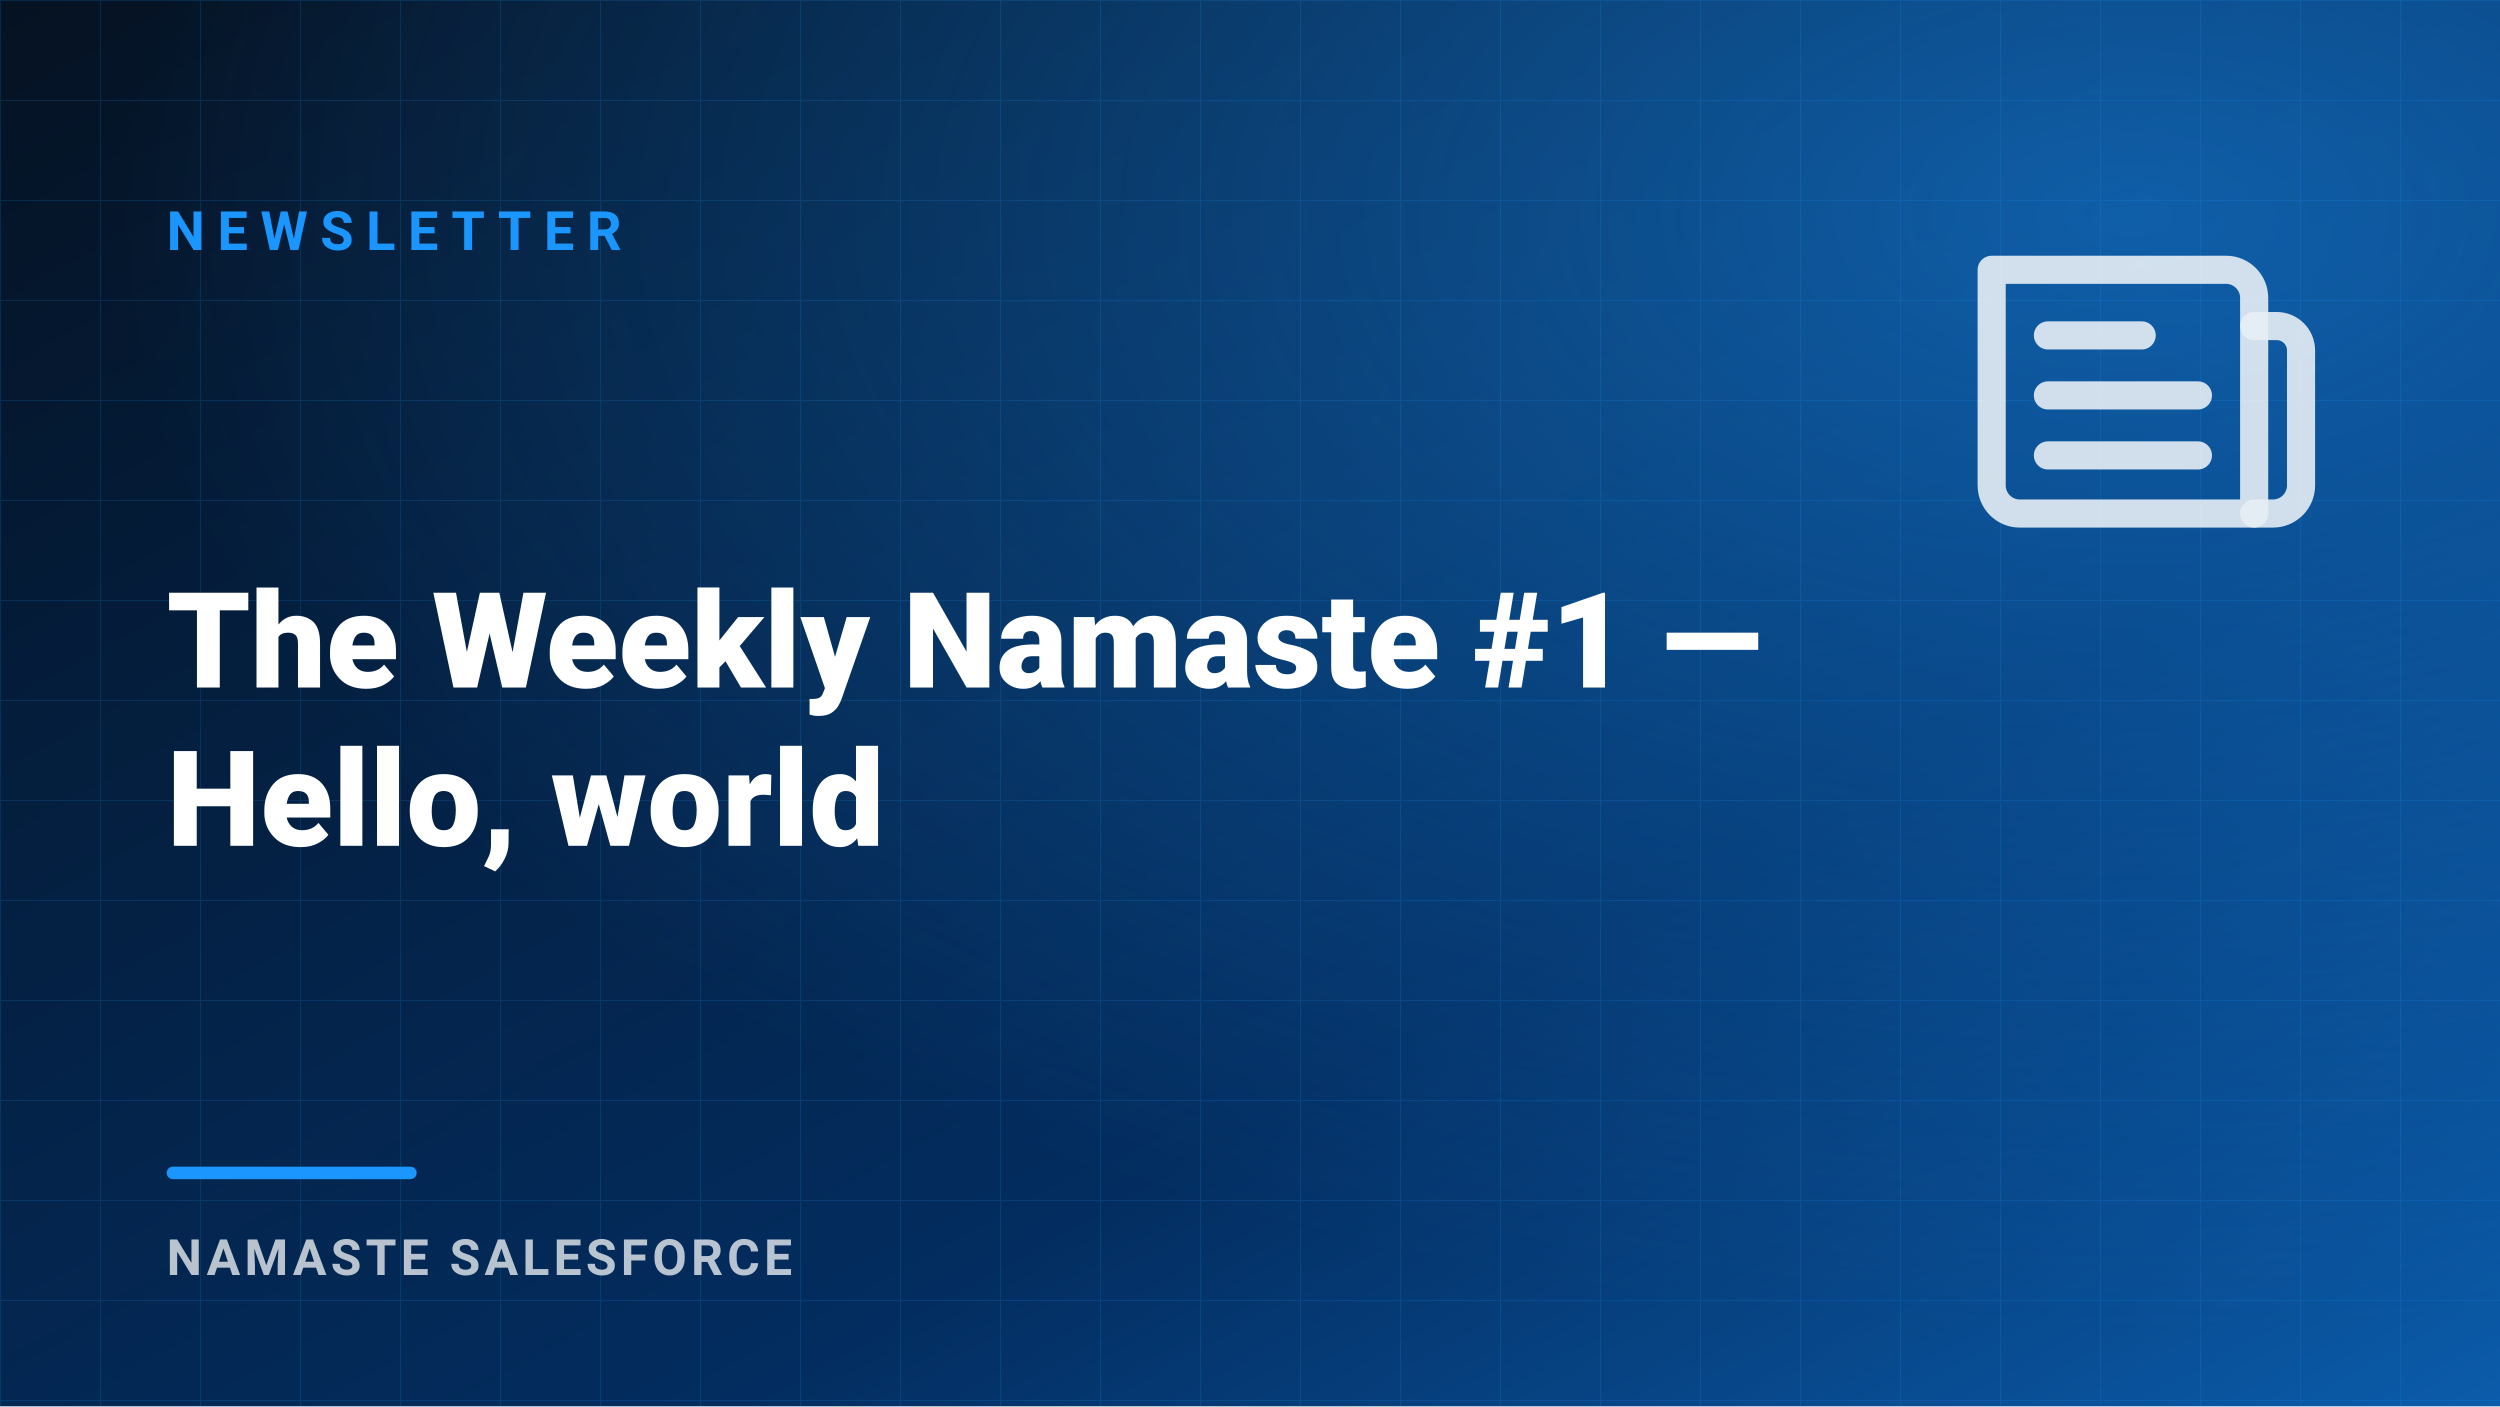
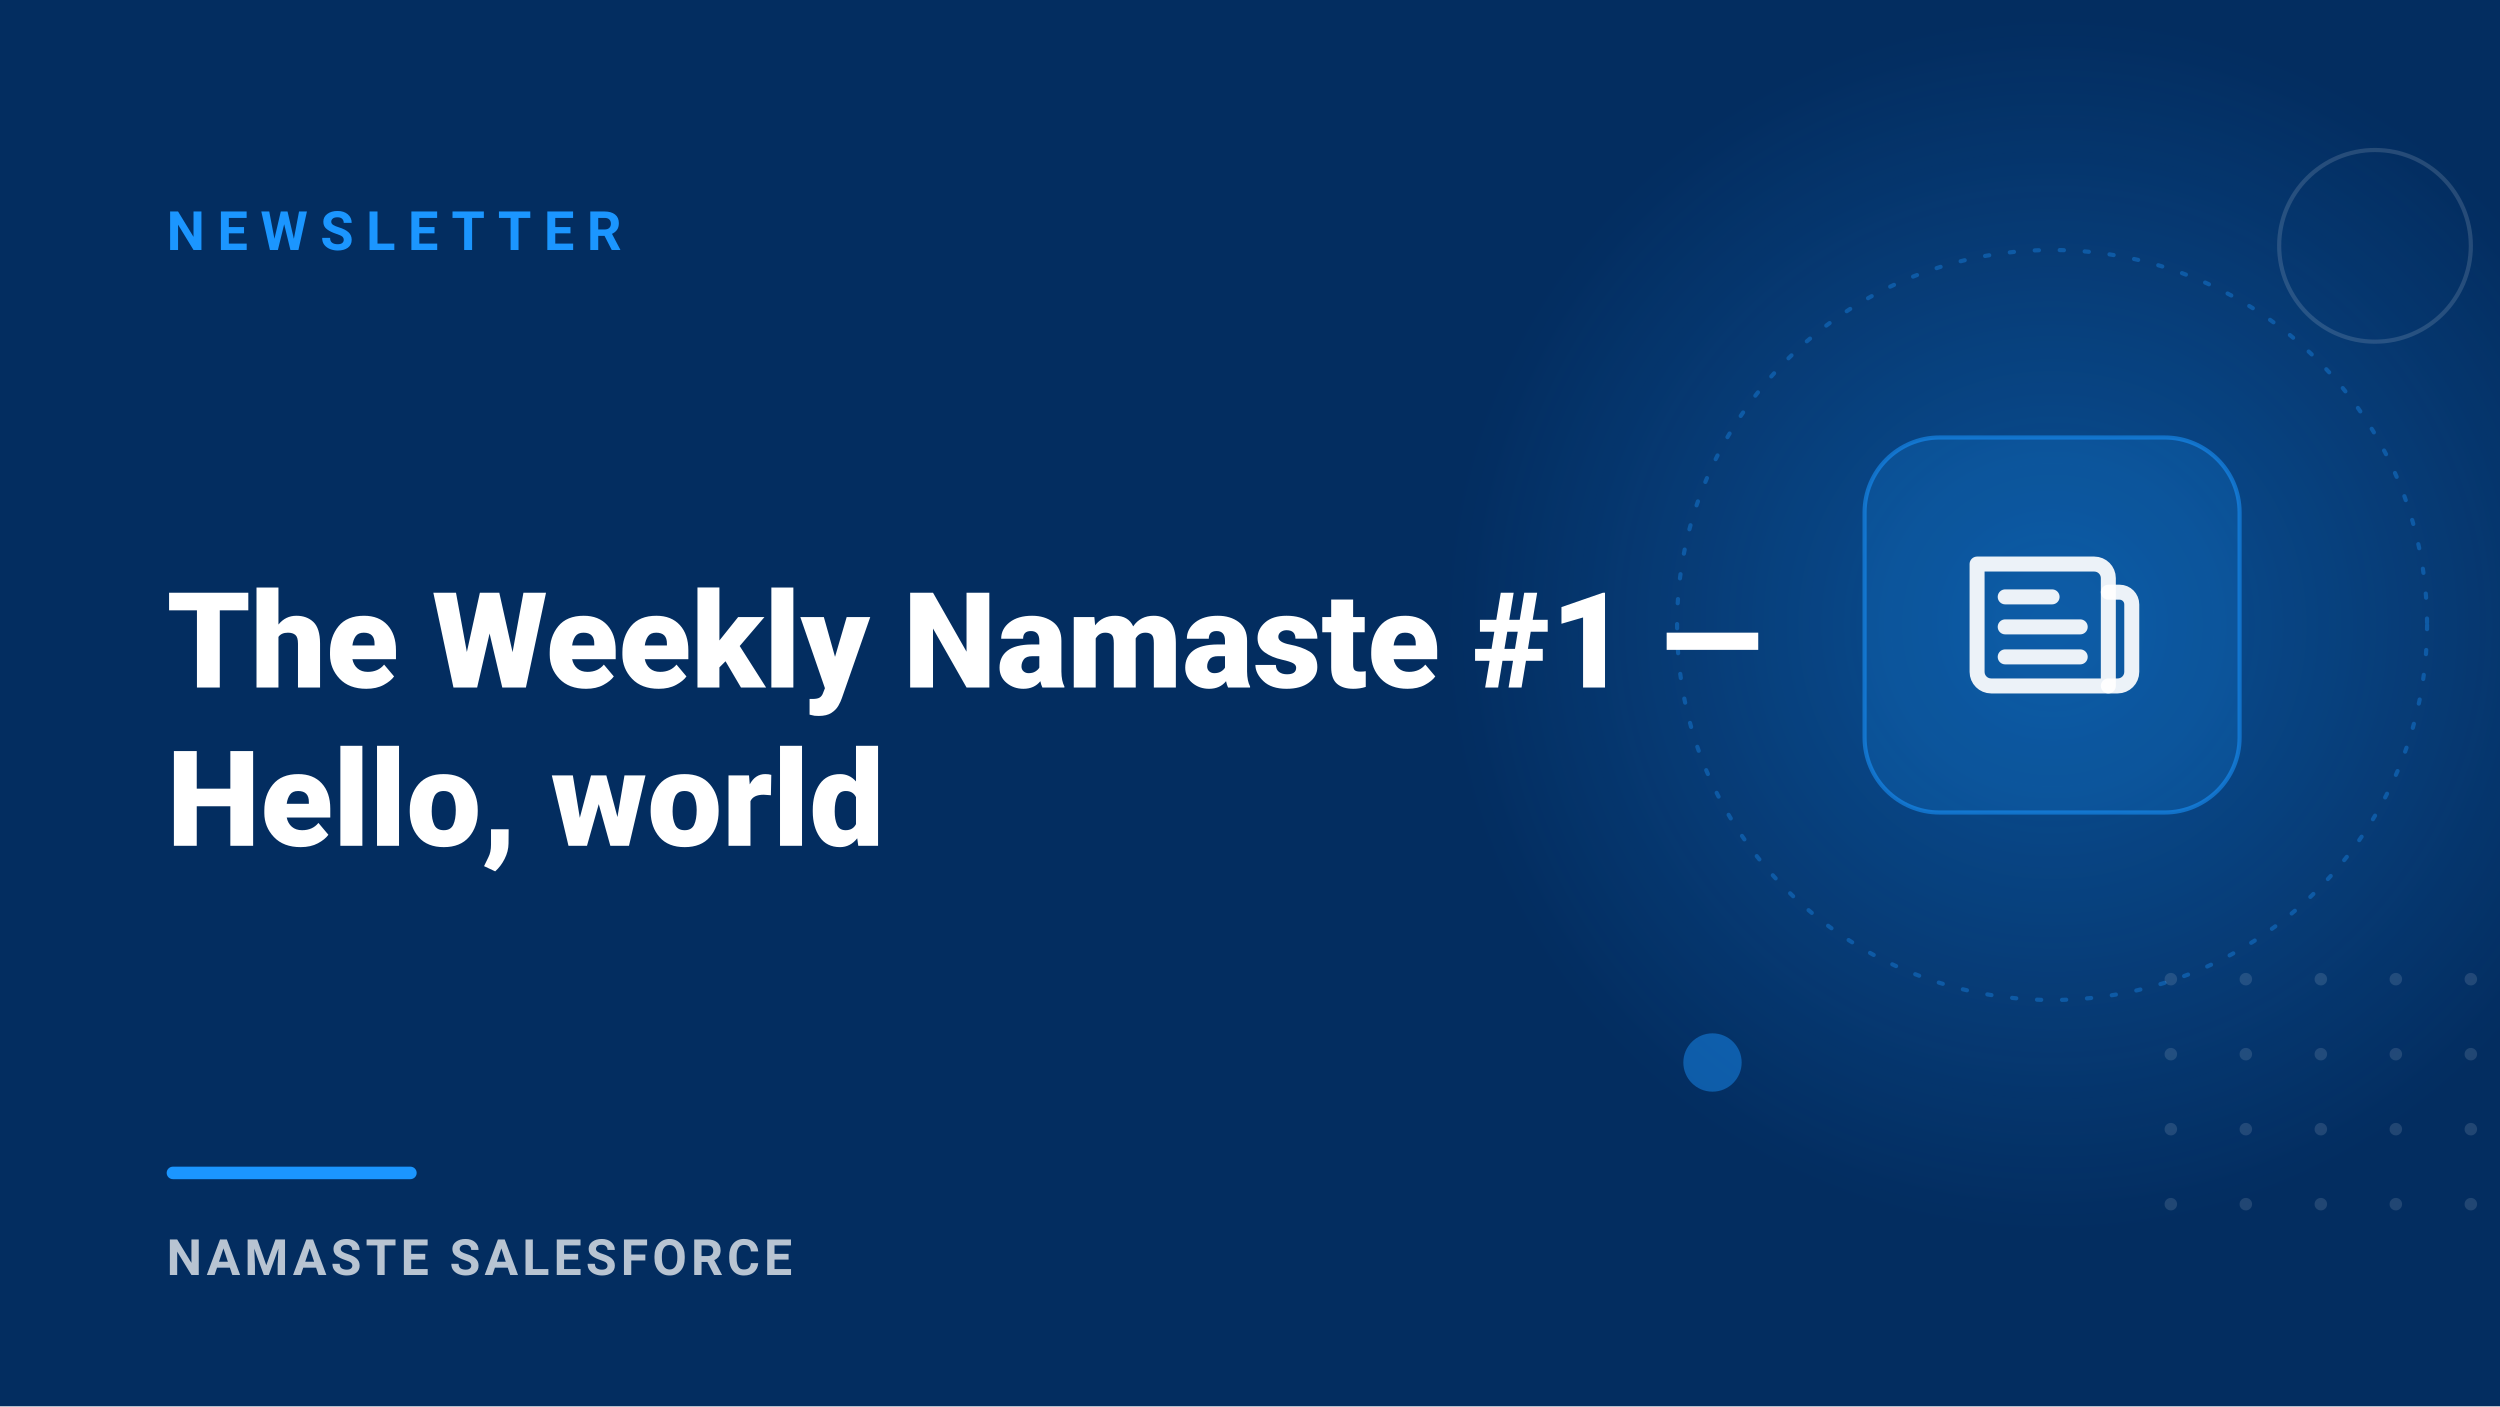
<svg xmlns="http://www.w3.org/2000/svg" viewBox="0 0 1200 675" font-family="Figtree,-apple-system,'Segoe UI',Roboto,sans-serif">
  <defs>
-     <linearGradient id="bg" x1="0" y1="0" x2="1" y2="1">
-       <stop offset="0" stop-color="#051222" />
-       <stop offset="0.65" stop-color="#032d60" />
-       <stop offset="1" stop-color="#0b5cab" />
-     </linearGradient>
-     <pattern id="grid" width="48" height="48" patternUnits="userSpaceOnUse">
-       <path d="M48 0H0v48" fill="none" stroke="rgba(27,150,255,0.16)" stroke-width="1" />
-     </pattern>
-     <radialGradient id="glow" cx="0.85" cy="0.15" r="0.8">
-       <stop offset="0" stop-color="rgba(27,150,255,0.5)" />
+     <radialGradient id="glow" cx="0.5" cy="0.5" r="0.5">
+       <stop offset="0" stop-color="rgba(27,150,255,0.35)" />
      <stop offset="1" stop-color="rgba(27,150,255,0)" />
    </radialGradient>
+     <clipPath id="frame">
+       <rect width="1200" height="675" />
+     </clipPath>
  </defs>
-   <rect width="1200" height="675" fill="url(#bg)" />
-   <rect width="1200" height="675" fill="url(#grid)" />
-   <rect width="1200" height="675" fill="url(#glow)" />
-   <g transform="translate(920,80) scale(9)" fill="none" stroke="rgba(255,255,255,0.9)" stroke-width="1.5" stroke-linecap="round" stroke-linejoin="round" opacity="0.9">
-     <path d="M4 5.5h12.5a1.5 1.5 0 0 1 1.5 1.5v11.5H5.5A1.5 1.5 0 0 1 4 17V5.5z" />
-     <path d="M18 8.5h1.2a1.3 1.3 0 0 1 1.3 1.3V17a1.5 1.5 0 0 1-1.5 1.5H18M7 9h5M7 12.2h8M7 15.4h8" />
+   <rect width="1200" height="675" fill="#032d60" />
+   <g clip-path="url(#frame)">
+     <circle cx="985" cy="300" r="290" fill="url(#glow)" />
+     <circle cx="985" cy="300" r="180" fill="none" stroke="rgba(27,150,255,0.35)" stroke-width="2" stroke-dasharray="2 10" stroke-linecap="round" />
+     <circle cx="1140" cy="118" r="46" fill="none" stroke="rgba(255,255,255,0.14)" stroke-width="2" />
+     <circle cx="822" cy="510" r="14" fill="rgba(27,150,255,0.45)" />
+     <g fill="rgba(255,255,255,0.12)" transform="translate(1042,470)">
+       <circle cx="0" cy="0" r="3" />
+       <circle cx="0" cy="36" r="3" />
+       <circle cx="0" cy="72" r="3" />
+       <circle cx="0" cy="108" r="3" />
+       <circle cx="36" cy="0" r="3" />
+       <circle cx="36" cy="36" r="3" />
+       <circle cx="36" cy="72" r="3" />
+       <circle cx="36" cy="108" r="3" />
+       <circle cx="72" cy="0" r="3" />
+       <circle cx="72" cy="36" r="3" />
+       <circle cx="72" cy="72" r="3" />
+       <circle cx="72" cy="108" r="3" />
+       <circle cx="108" cy="0" r="3" />
+       <circle cx="108" cy="36" r="3" />
+       <circle cx="108" cy="72" r="3" />
+       <circle cx="108" cy="108" r="3" />
+       <circle cx="144" cy="0" r="3" />
+       <circle cx="144" cy="36" r="3" />
+       <circle cx="144" cy="72" r="3" />
+       <circle cx="144" cy="108" r="3" />
+     </g>
+     <rect x="895" y="210" width="180" height="180" rx="36" fill="rgba(27,150,255,0.16)" stroke="rgba(27,150,255,0.55)" stroke-width="2" />
+     <g transform="translate(931,246) scale(4.5)" fill="none" stroke="rgba(255,255,255,0.92)" stroke-width="1.6" stroke-linecap="round" stroke-linejoin="round">
+       <path d="M4 5.5h12.5a1.5 1.5 0 0 1 1.5 1.5v11.5H5.5A1.5 1.5 0 0 1 4 17V5.5z" />
+       <path d="M18 8.5h1.2a1.3 1.3 0 0 1 1.3 1.3V17a1.5 1.5 0 0 1-1.5 1.5H18M7 9h5M7 12.2h8M7 15.4h8" />
+     </g>
  </g>
  <text x="80" y="120" font-size="26" font-weight="700" letter-spacing="6" fill="#1b96ff">NEWSLETTER</text>
  <text x="80" y="330" font-size="64" font-weight="800" fill="#ffffff">
    <tspan x="80" dy="0">The Weekly Namaste #1 —</tspan>
    <tspan x="80" dy="76">Hello, world</tspan>
  </text>
  <rect x="80" y="560" width="120" height="6" rx="3" fill="#1b96ff" />
  <text x="80" y="612" font-size="24" font-weight="600" letter-spacing="2" fill="rgba(244,246,248,0.75)">NAMASTE SALESFORCE</text>
</svg>
